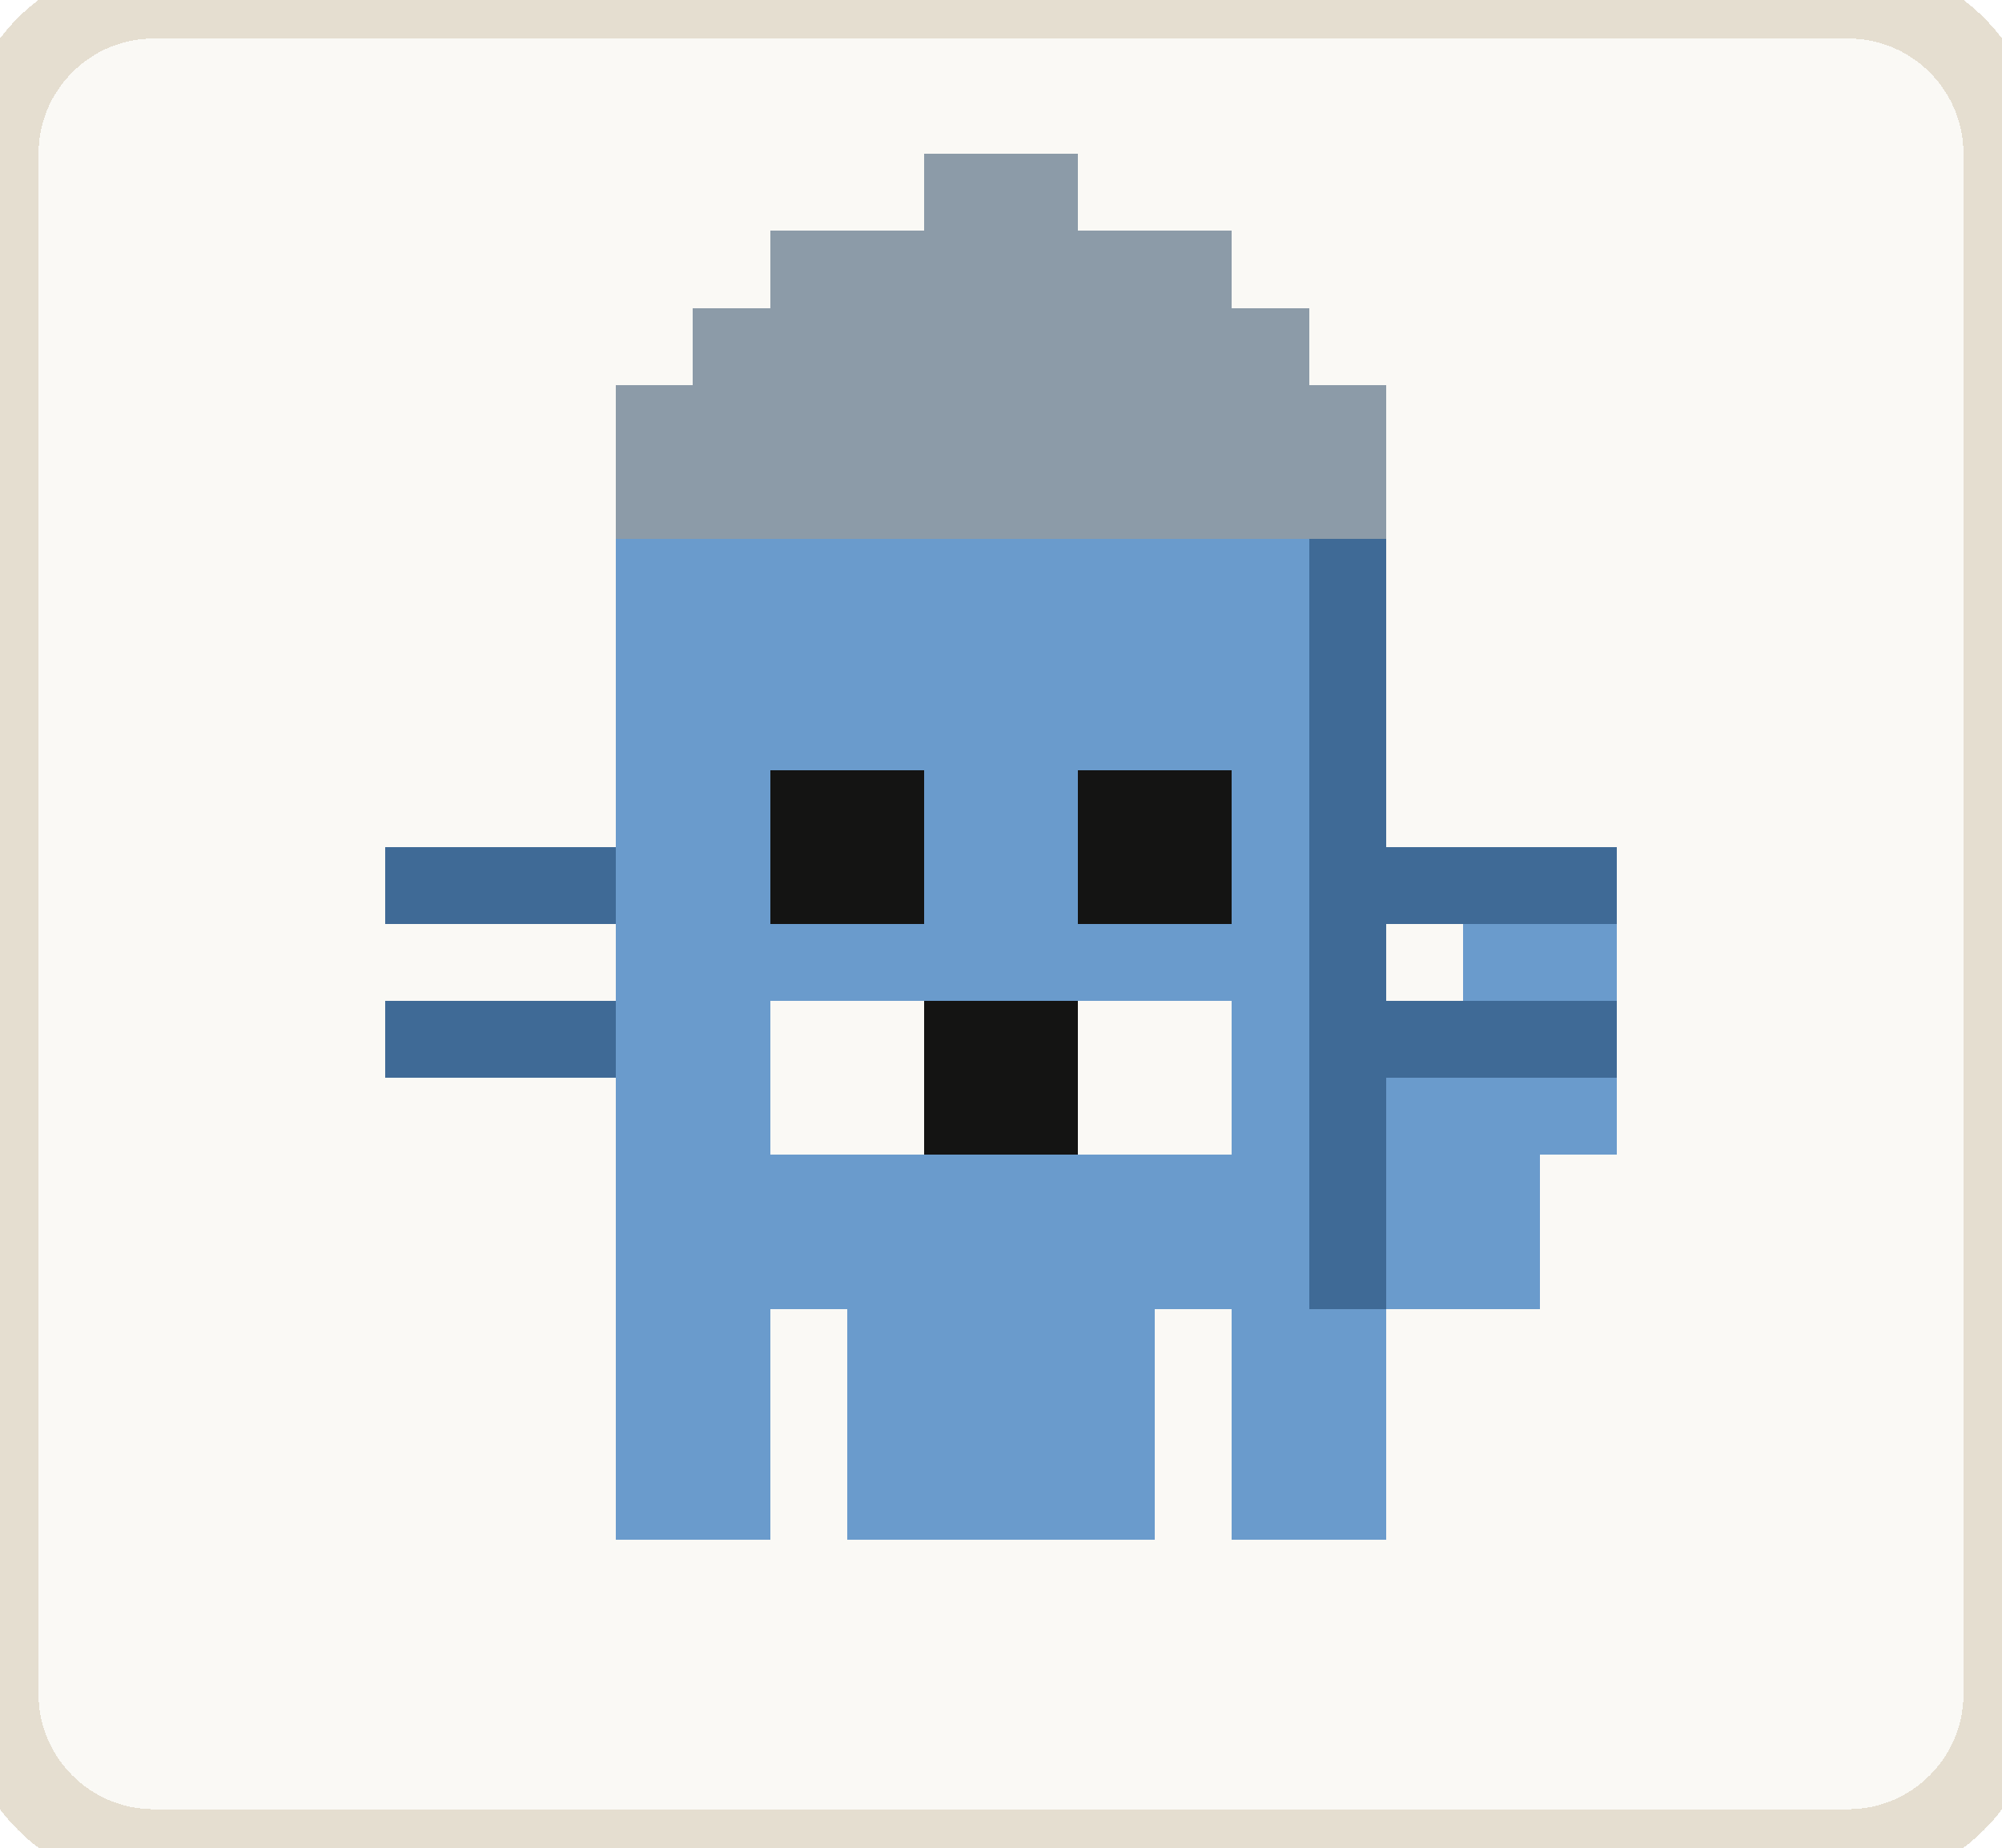
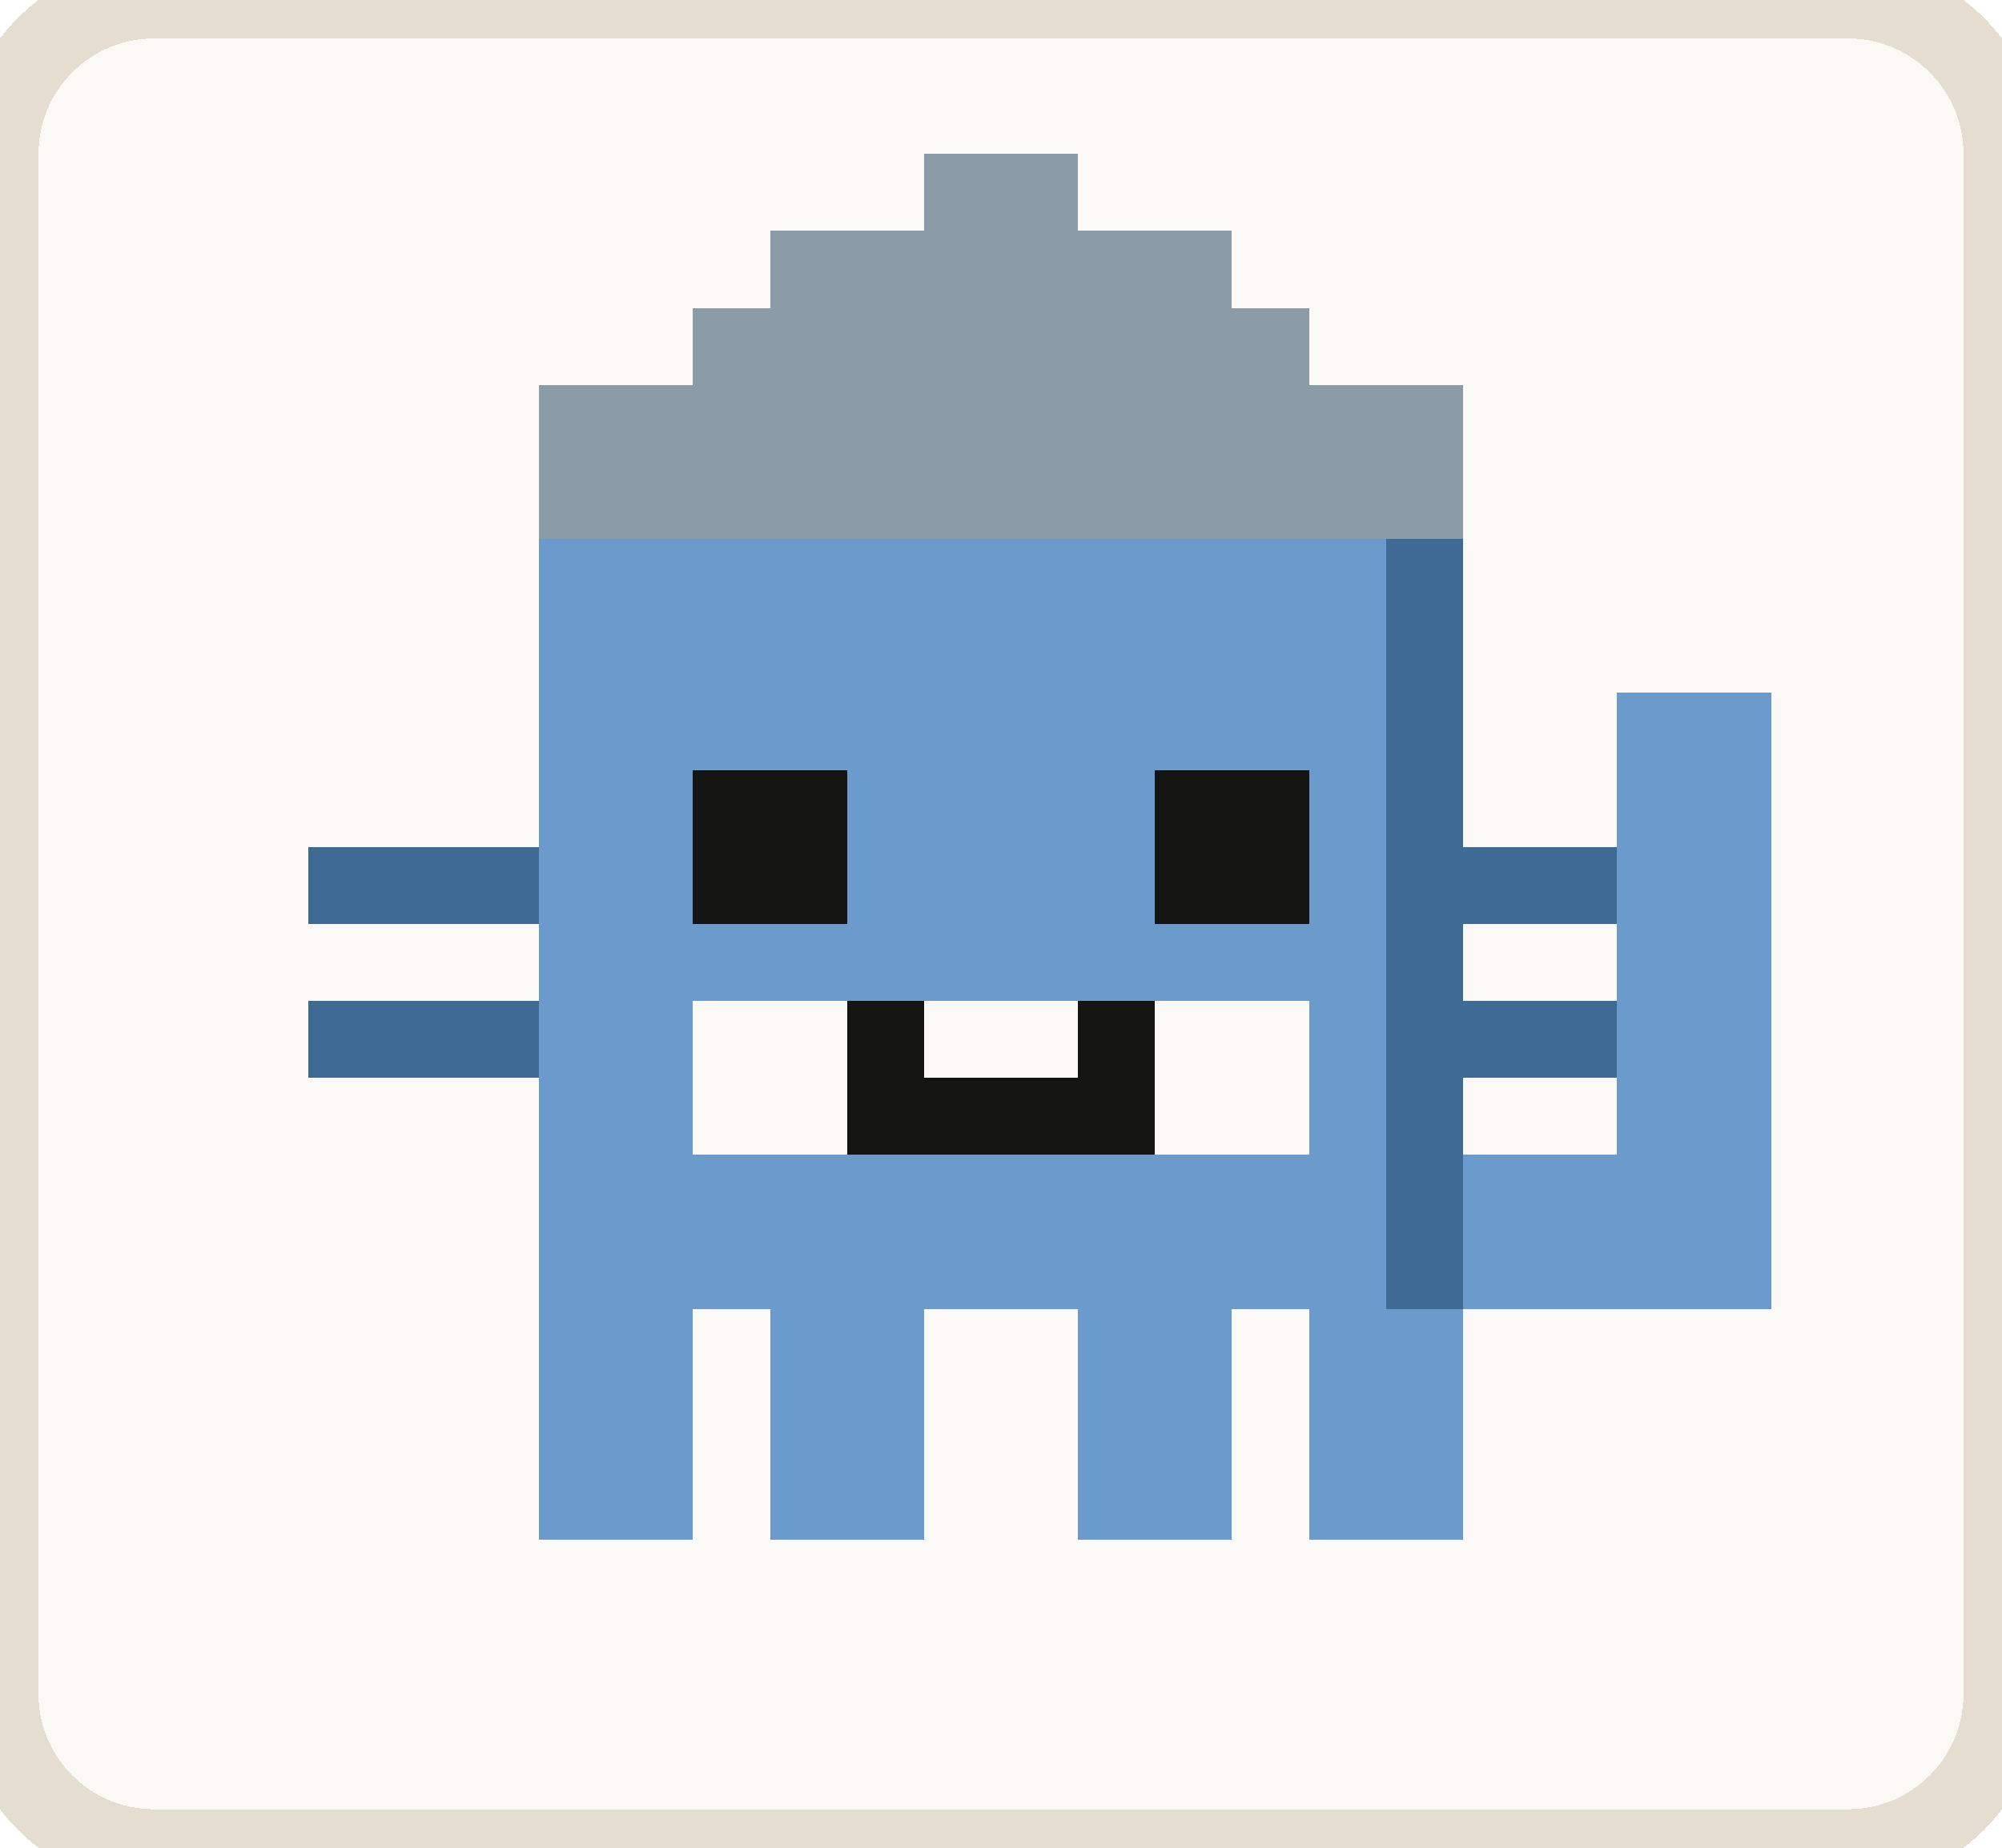
<svg xmlns="http://www.w3.org/2000/svg" viewBox="0 0 26 24" width="208" height="192" shape-rendering="crispEdges" role="img" aria-label="Кот-архитектор: Рисует схемы, которые потом сбываются">
  <rect width="26" height="24" rx="2" fill="#FAF9F5" stroke="#E5DED0" />
  <g transform="translate(2 2)">
    <g class="cat-tail">
-       <rect x="17" y="9" width="2" height="1" fill="#6A9BCC" />
-       <rect x="17" y="10" width="2" height="1" fill="#6A9BCC" />
-       <rect x="17" y="11" width="2" height="1" fill="#6A9BCC" />
-       <rect x="16" y="12" width="3" height="1" fill="#6A9BCC" />
-       <rect x="16" y="13" width="2" height="1" fill="#6A9BCC" />
-       <rect x="16" y="14" width="2" height="1" fill="#6A9BCC" />
+       <rect x="19" y="7" width="2" height="1" fill="#6A9BCC" />
+       <rect x="19" y="8" width="2" height="1" fill="#6A9BCC" />
+       <rect x="19" y="9" width="2" height="1" fill="#6A9BCC" />
+       <rect x="19" y="10" width="2" height="1" fill="#6A9BCC" />
+       <rect x="19" y="11" width="2" height="1" fill="#6A9BCC" />
+       <rect x="19" y="12" width="2" height="1" fill="#6A9BCC" />
+       <rect x="17" y="13" width="4" height="1" fill="#6A9BCC" />
+       <rect x="17" y="14" width="4" height="1" fill="#6A9BCC" />
    </g>
    <g class="cat-body">
-       <rect x="6" y="3" width="2" height="1" fill="#6A9BCC" />
-       <rect x="14" y="3" width="2" height="1" fill="#6A9BCC" />
-       <rect x="6" y="4" width="2" height="1" fill="#6A9BCC" />
-       <rect x="14" y="4" width="2" height="1" fill="#6A9BCC" />
-       <rect x="6" y="5" width="9" height="1" fill="#6A9BCC" />
-       <rect x="15" y="5" width="1" height="1" fill="#3F6A96" />
-       <rect x="6" y="6" width="9" height="1" fill="#6A9BCC" />
-       <rect x="15" y="6" width="1" height="1" fill="#3F6A96" />
-       <rect x="6" y="7" width="9" height="1" fill="#6A9BCC" />
-       <rect x="15" y="7" width="1" height="1" fill="#3F6A96" />
-       <rect x="6" y="8" width="9" height="1" fill="#6A9BCC" />
-       <rect x="15" y="8" width="1" height="1" fill="#3F6A96" />
-       <rect x="3" y="9" width="3" height="1" fill="#3F6A96" />
-       <rect x="6" y="9" width="9" height="1" fill="#6A9BCC" />
-       <rect x="15" y="9" width="4" height="1" fill="#3F6A96" />
-       <rect x="6" y="10" width="9" height="1" fill="#6A9BCC" />
-       <rect x="15" y="10" width="1" height="1" fill="#3F6A96" />
-       <rect x="3" y="11" width="3" height="1" fill="#3F6A96" />
-       <rect x="6" y="11" width="2" height="1" fill="#6A9BCC" />
-       <rect x="8" y="11" width="2" height="1" fill="#FAF9F5" />
-       <rect x="10" y="11" width="2" height="1" fill="#141413" />
-       <rect x="12" y="11" width="2" height="1" fill="#FAF9F5" />
-       <rect x="14" y="11" width="1" height="1" fill="#6A9BCC" />
-       <rect x="15" y="11" width="4" height="1" fill="#3F6A96" />
-       <rect x="6" y="12" width="2" height="1" fill="#6A9BCC" />
-       <rect x="8" y="12" width="2" height="1" fill="#FAF9F5" />
-       <rect x="10" y="12" width="2" height="1" fill="#141413" />
-       <rect x="12" y="12" width="2" height="1" fill="#FAF9F5" />
-       <rect x="14" y="12" width="1" height="1" fill="#6A9BCC" />
-       <rect x="15" y="12" width="1" height="1" fill="#3F6A96" />
-       <rect x="6" y="13" width="9" height="1" fill="#6A9BCC" />
-       <rect x="15" y="13" width="1" height="1" fill="#3F6A96" />
-       <rect x="6" y="14" width="9" height="1" fill="#6A9BCC" />
-       <rect x="15" y="14" width="1" height="1" fill="#3F6A96" />
-       <rect x="6" y="15" width="2" height="1" fill="#6A9BCC" />
-       <rect x="9" y="15" width="4" height="1" fill="#6A9BCC" />
-       <rect x="14" y="15" width="2" height="1" fill="#6A9BCC" />
-       <rect x="6" y="16" width="2" height="1" fill="#6A9BCC" />
-       <rect x="9" y="16" width="4" height="1" fill="#6A9BCC" />
-       <rect x="14" y="16" width="2" height="1" fill="#6A9BCC" />
-       <rect x="6" y="17" width="2" height="1" fill="#6A9BCC" />
-       <rect x="9" y="17" width="4" height="1" fill="#6A9BCC" />
-       <rect x="14" y="17" width="2" height="1" fill="#6A9BCC" />
+       <rect x="5" y="3" width="2" height="1" fill="#6A9BCC" />
+       <rect x="15" y="3" width="2" height="1" fill="#6A9BCC" />
+       <rect x="5" y="4" width="2" height="1" fill="#6A9BCC" />
+       <rect x="15" y="4" width="2" height="1" fill="#6A9BCC" />
+       <rect x="5" y="5" width="11" height="1" fill="#6A9BCC" />
+       <rect x="16" y="5" width="1" height="1" fill="#3F6A96" />
+       <rect x="5" y="6" width="11" height="1" fill="#6A9BCC" />
+       <rect x="16" y="6" width="1" height="1" fill="#3F6A96" />
+       <rect x="5" y="7" width="11" height="1" fill="#6A9BCC" />
+       <rect x="16" y="7" width="1" height="1" fill="#3F6A96" />
+       <rect x="5" y="8" width="11" height="1" fill="#6A9BCC" />
+       <rect x="16" y="8" width="1" height="1" fill="#3F6A96" />
+       <rect x="2" y="9" width="3" height="1" fill="#3F6A96" />
+       <rect x="5" y="9" width="11" height="1" fill="#6A9BCC" />
+       <rect x="16" y="9" width="3" height="1" fill="#3F6A96" />
+       <rect x="5" y="10" width="11" height="1" fill="#6A9BCC" />
+       <rect x="16" y="10" width="1" height="1" fill="#3F6A96" />
+       <rect x="2" y="11" width="3" height="1" fill="#3F6A96" />
+       <rect x="5" y="11" width="2" height="1" fill="#6A9BCC" />
+       <rect x="7" y="11" width="2" height="1" fill="#FAF9F5" />
+       <rect x="9" y="11" width="1" height="1" fill="#141413" />
+       <rect x="10" y="11" width="2" height="1" fill="#FAF9F5" />
+       <rect x="12" y="11" width="1" height="1" fill="#141413" />
+       <rect x="13" y="11" width="2" height="1" fill="#FAF9F5" />
+       <rect x="15" y="11" width="1" height="1" fill="#6A9BCC" />
+       <rect x="16" y="11" width="3" height="1" fill="#3F6A96" />
+       <rect x="5" y="12" width="2" height="1" fill="#6A9BCC" />
+       <rect x="7" y="12" width="2" height="1" fill="#FAF9F5" />
+       <rect x="9" y="12" width="4" height="1" fill="#141413" />
+       <rect x="13" y="12" width="2" height="1" fill="#FAF9F5" />
+       <rect x="15" y="12" width="1" height="1" fill="#6A9BCC" />
+       <rect x="16" y="12" width="1" height="1" fill="#3F6A96" />
+       <rect x="5" y="13" width="11" height="1" fill="#6A9BCC" />
+       <rect x="16" y="13" width="1" height="1" fill="#3F6A96" />
+       <rect x="5" y="14" width="11" height="1" fill="#6A9BCC" />
+       <rect x="16" y="14" width="1" height="1" fill="#3F6A96" />
+       <rect x="5" y="15" width="2" height="1" fill="#6A9BCC" />
+       <rect x="8" y="15" width="2" height="1" fill="#6A9BCC" />
+       <rect x="12" y="15" width="2" height="1" fill="#6A9BCC" />
+       <rect x="15" y="15" width="2" height="1" fill="#6A9BCC" />
+       <rect x="5" y="16" width="2" height="1" fill="#6A9BCC" />
+       <rect x="8" y="16" width="2" height="1" fill="#6A9BCC" />
+       <rect x="12" y="16" width="2" height="1" fill="#6A9BCC" />
+       <rect x="15" y="16" width="2" height="1" fill="#6A9BCC" />
+       <rect x="5" y="17" width="2" height="1" fill="#6A9BCC" />
+       <rect x="8" y="17" width="2" height="1" fill="#6A9BCC" />
+       <rect x="12" y="17" width="2" height="1" fill="#6A9BCC" />
+       <rect x="15" y="17" width="2" height="1" fill="#6A9BCC" />
    </g>
    <g class="cat-eyes">
-       <rect x="8" y="8" width="2" height="1" fill="#141413" />
-       <rect x="12" y="8" width="2" height="1" fill="#141413" />
-       <rect x="8" y="9" width="2" height="1" fill="#141413" />
-       <rect x="12" y="9" width="2" height="1" fill="#141413" />
+       <rect x="7" y="8" width="2" height="1" fill="#141413" />
+       <rect x="13" y="8" width="2" height="1" fill="#141413" />
+       <rect x="7" y="9" width="2" height="1" fill="#141413" />
+       <rect x="13" y="9" width="2" height="1" fill="#141413" />
    </g>
    <g class="cat-eyes-shut">
-       <rect x="8" y="9" width="2" height="1" fill="#141413" />
-       <rect x="12" y="9" width="2" height="1" fill="#141413" />
+       <rect x="7" y="9" width="2" height="1" fill="#141413" />
+       <rect x="13" y="9" width="2" height="1" fill="#141413" />
    </g>
    <g class="cat-hat">
      <rect x="10" y="0" width="2" height="1" fill="#8C9BA8" />
      <rect x="8" y="1" width="6" height="1" fill="#8C9BA8" />
      <rect x="7" y="2" width="8" height="1" fill="#8C9BA8" />
-       <rect x="6" y="3" width="10" height="1" fill="#8C9BA8" />
-       <rect x="6" y="4" width="10" height="1" fill="#8C9BA8" />
+       <rect x="5" y="3" width="12" height="1" fill="#8C9BA8" />
+       <rect x="5" y="4" width="12" height="1" fill="#8C9BA8" />
    </g>
  </g>
</svg>
